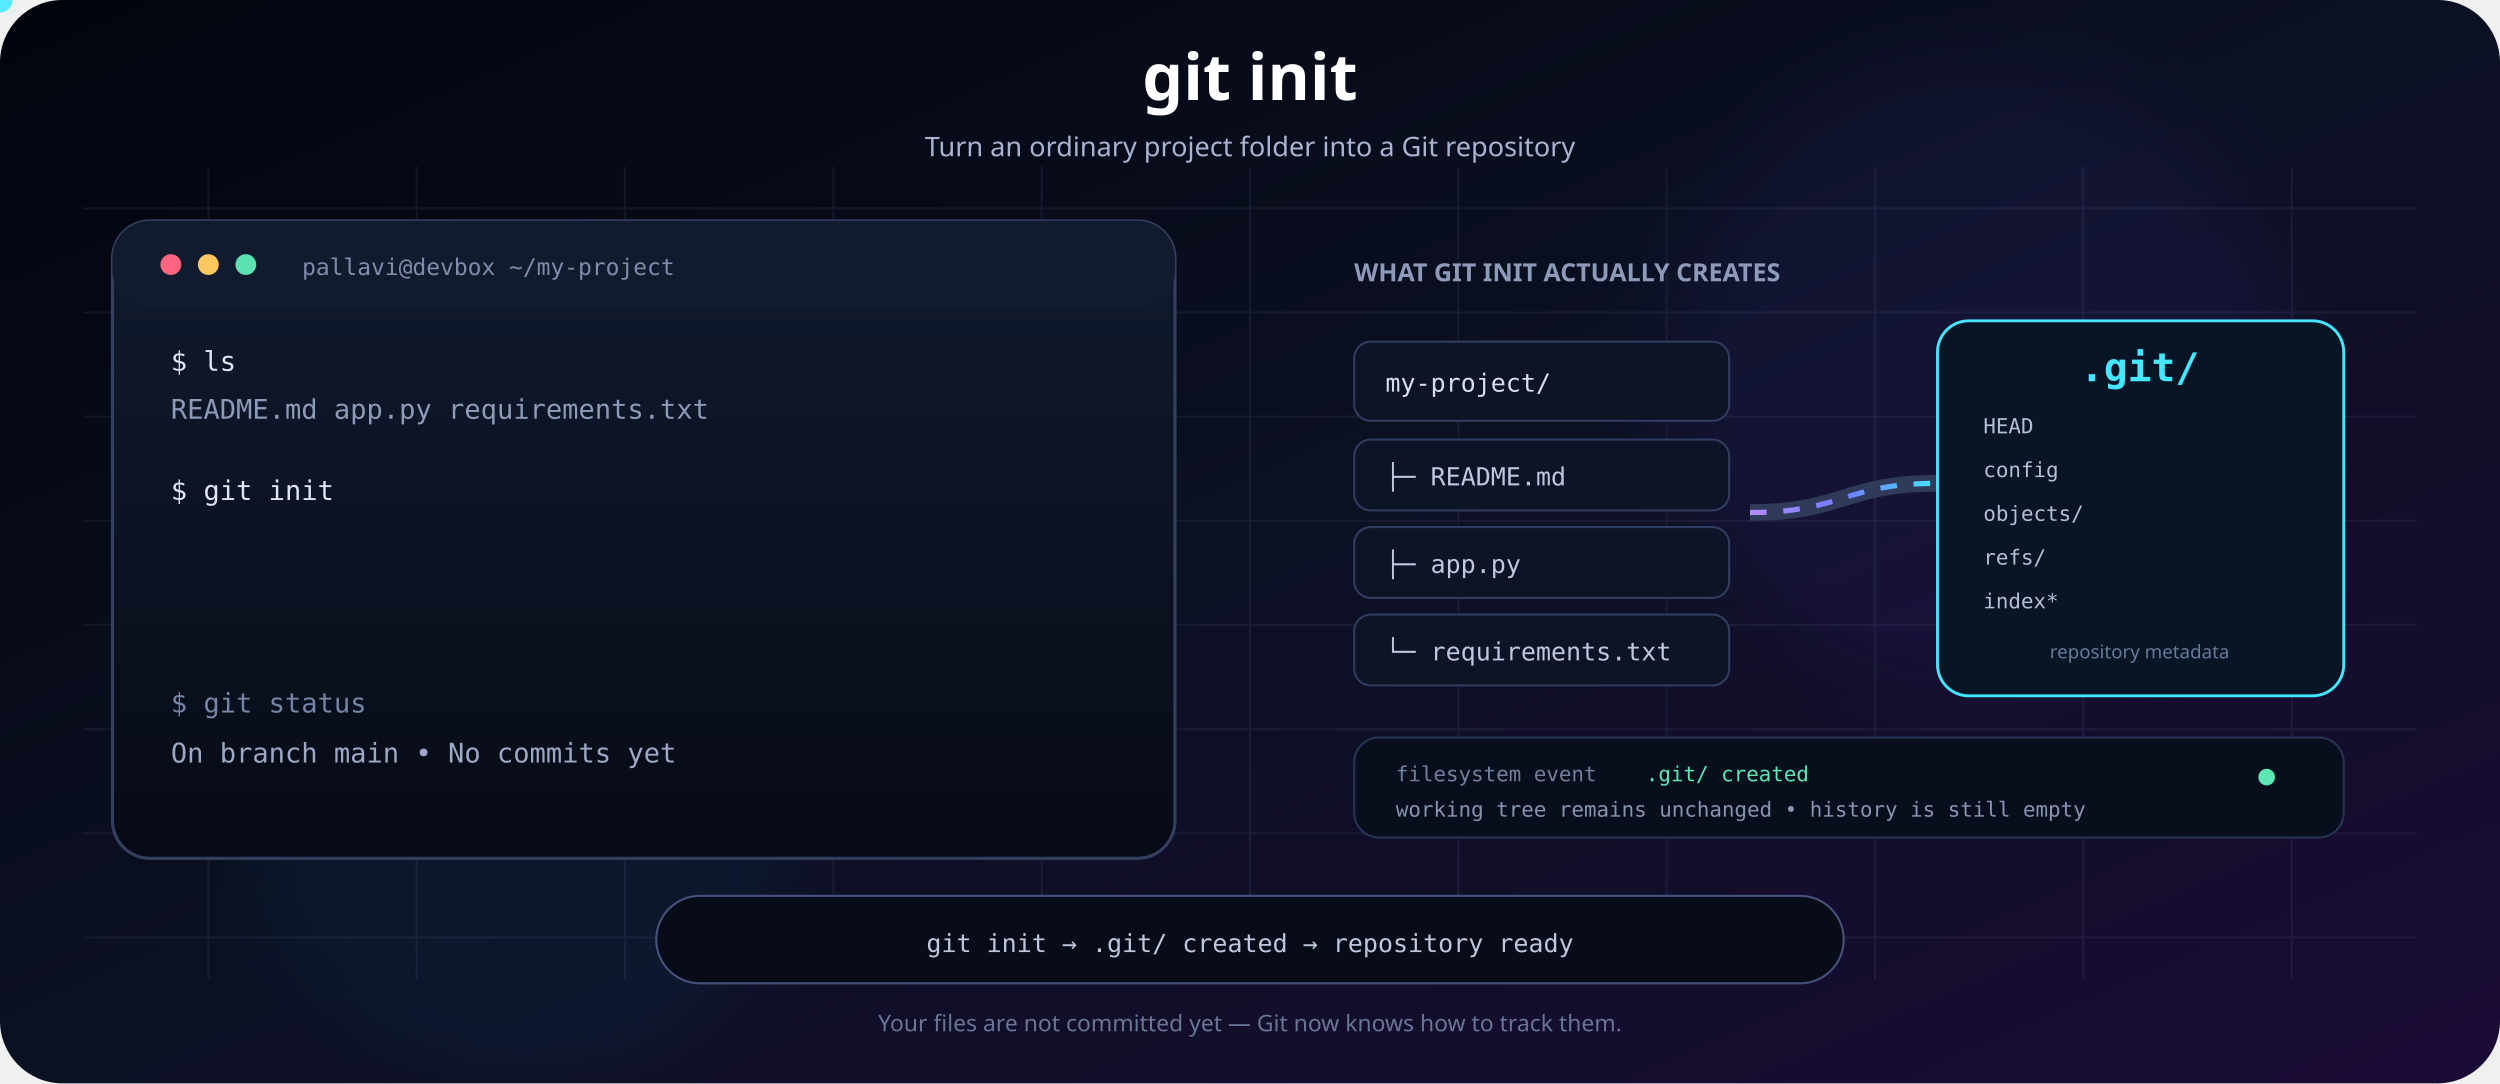
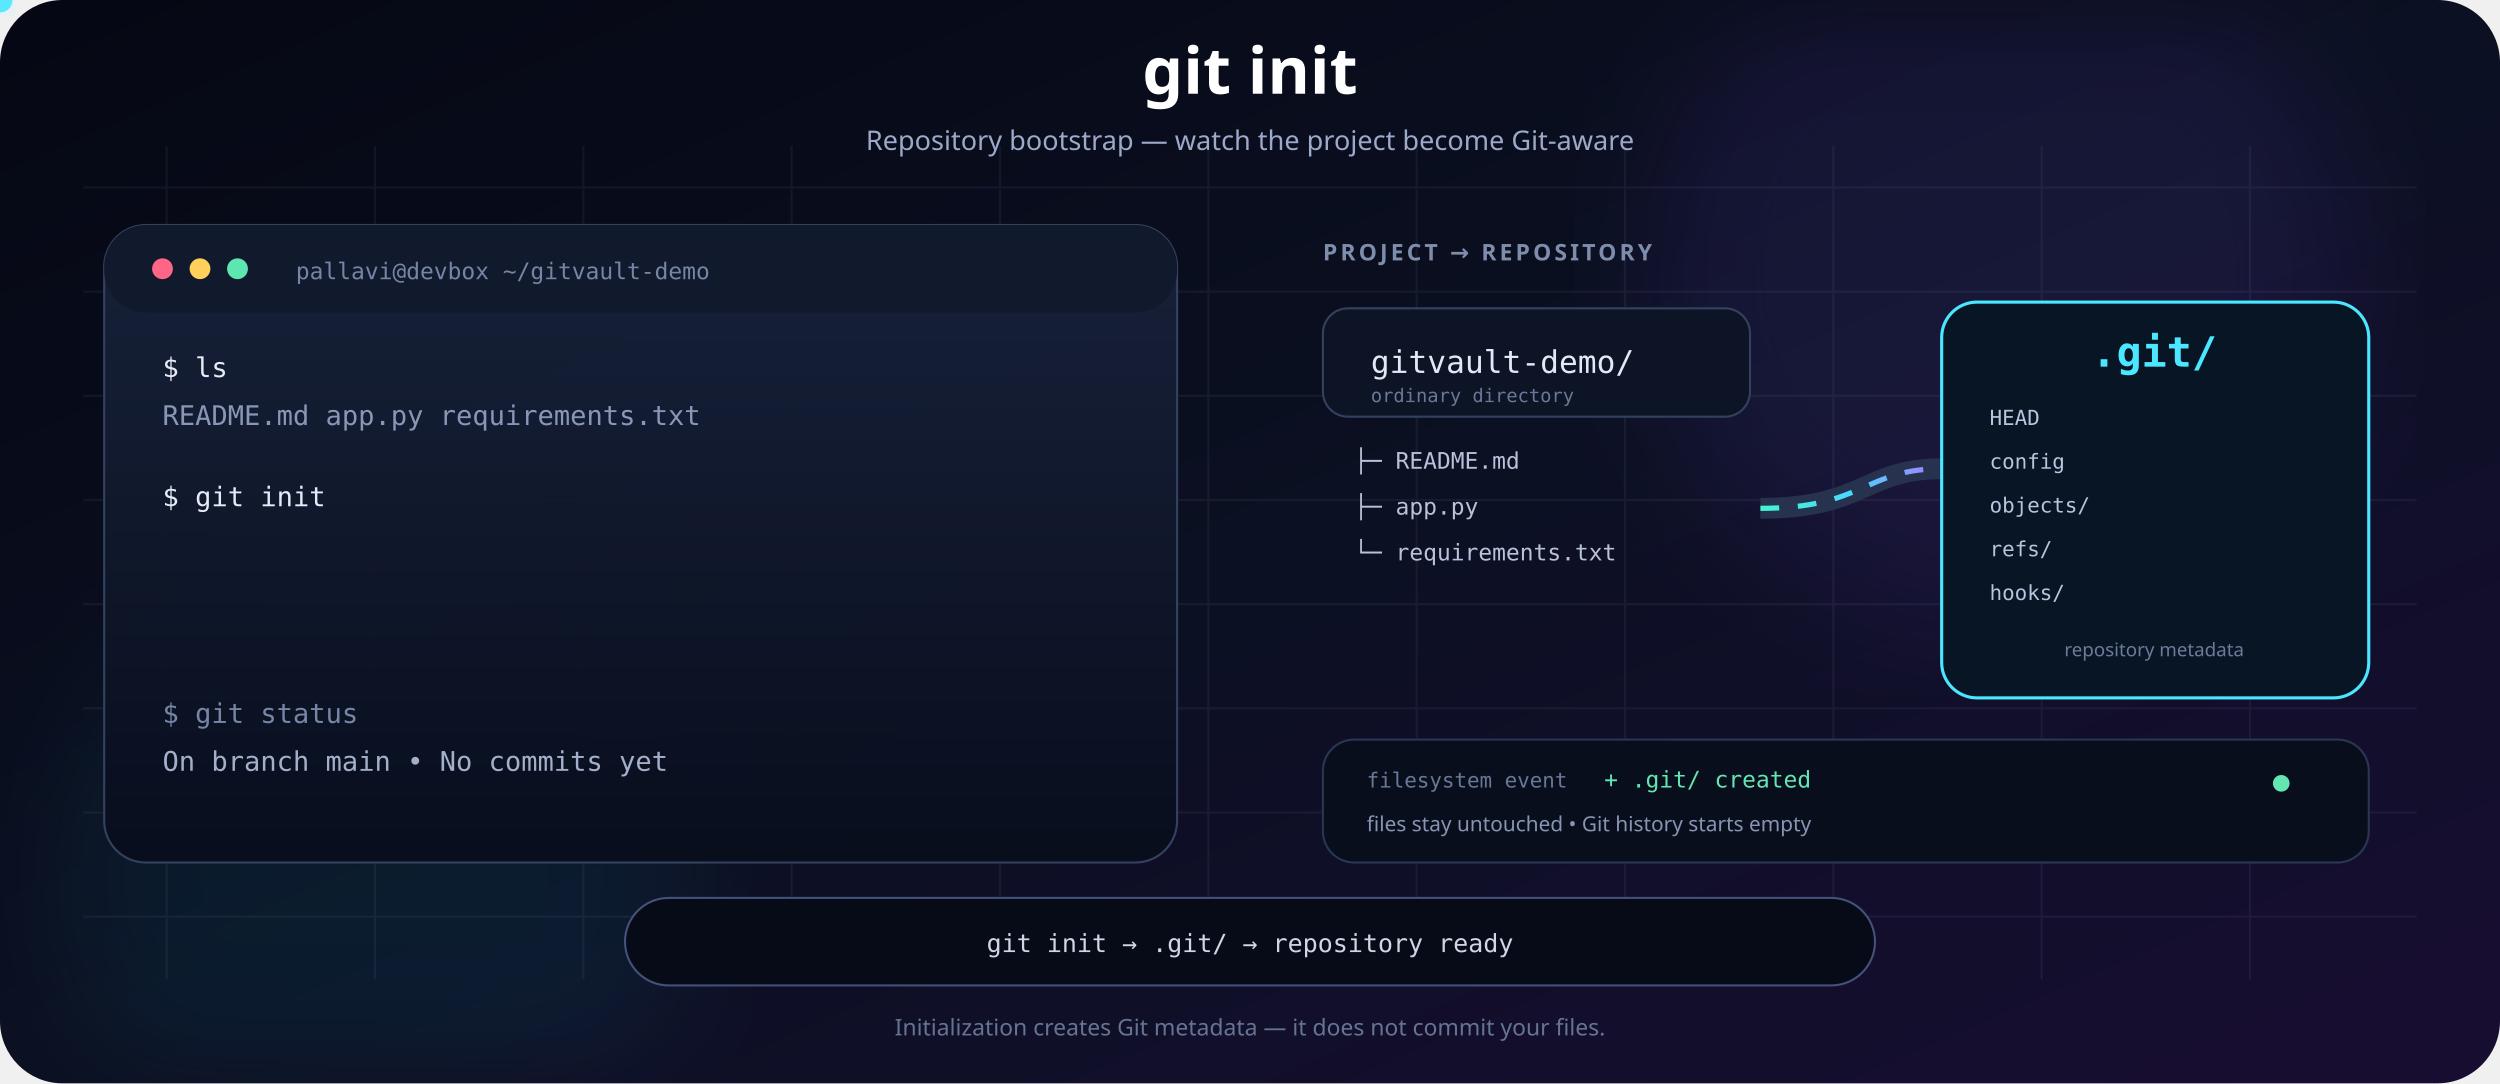
<svg xmlns="http://www.w3.org/2000/svg" viewBox="0 0 1200 520">
  <defs>
    <linearGradient id="bg" x2="1" y2="1">
-       <stop stop-color="#02040d" />
-       <stop offset=".48" stop-color="#0b1022" />
-       <stop offset="1" stop-color="#1b0b35" />
+       <stop stop-color="#050713" />
+       <stop offset=".5" stop-color="#0b1022" />
+       <stop offset="1" stop-color="#180d32" />
    </linearGradient>
-     <linearGradient id="flow">
-       <stop stop-color="#b58cff" />
-       <stop offset=".5" stop-color="#6f7cff" />
-       <stop offset="1" stop-color="#45e6ff" />
+     <linearGradient id="cyan" x2="1">
+       <stop stop-color="#42f5d0" />
+       <stop offset=".5" stop-color="#48d9ff" />
+       <stop offset="1" stop-color="#a879ff" />
    </linearGradient>
-     <linearGradient id="term" x2="0" y2="1">
-       <stop stop-color="#111a2e" />
-       <stop offset="1" stop-color="#070b16" />
+     <linearGradient id="glass" x2="0" y2="1">
+       <stop stop-color="#18223b" stop-opacity=".94" />
+       <stop offset="1" stop-color="#080d1c" stop-opacity=".96" />
    </linearGradient>
    <filter id="glow">
      <feGaussianBlur stdDeviation="5" result="b" />
      <feMerge>
        <feMergeNode in="b" />
        <feMergeNode in="SourceGraphic" />
      </feMerge>
    </filter>
-     <filter id="soft">
-       <feGaussianBlur stdDeviation="18" />
+     <filter id="blur">
+       <feGaussianBlur stdDeviation="28" />
    </filter>
-     <clipPath id="screen">
-       <rect x="54" y="106" width="510" height="306" rx="18" />
+     <clipPath id="termClip">
+       <rect x="50" y="108" width="515" height="306" rx="20" />
    </clipPath>
  </defs>
  <rect width="1200" height="520" rx="30" fill="url(#bg)" />
-   <circle cx="950" cy="180" r="150" fill="#6c4cff" opacity=".07" filter="url(#soft)" />
-   <circle cx="250" cy="390" r="130" fill="#00d9ff" opacity=".045" filter="url(#soft)" />
-   <g opacity=".1" stroke="#8790b5" stroke-width="1">
-     <path d="M40 100H1160M40 150H1160M40 200H1160M40 250H1160M40 300H1160M40 350H1160M40 400H1160M40 450H1160" />
-     <path d="M100 80V470M200 80V470M300 80V470M400 80V470M500 80V470M600 80V470M700 80V470M800 80V470M900 80V470M1000 80V470M1100 80V470" />
+   <circle cx="960" cy="130" r="170" fill="#8255ff" opacity=".09" filter="url(#blur)" />
+   <circle cx="180" cy="420" r="150" fill="#18e4ff" opacity=".055" filter="url(#blur)" />
+   <g opacity=".08" stroke="#9ba8d0">
+     <path d="M40 90H1160M40 140H1160M40 190H1160M40 240H1160M40 290H1160M40 340H1160M40 390H1160M40 440H1160" />
+     <path d="M80 70V470M180 70V470M280 70V470M380 70V470M480 70V470M580 70V470M680 70V470M780 70V470M880 70V470M980 70V470M1080 70V470" />
  </g>
-   <text x="600" y="48" text-anchor="middle" fill="#fff" font-family="system-ui" font-size="31" font-weight="800">git init</text>
-   <text x="600" y="75" text-anchor="middle" fill="#aab3d1" font-family="system-ui" font-size="13">Turn an ordinary project folder into a Git repository</text>
-   <rect x="54" y="106" width="510" height="306" rx="18" fill="url(#term)" stroke="#34405f" stroke-width="1.5" />
-   <rect x="54" y="106" width="510" height="42" rx="18" fill="#121a2d" />
-   <circle cx="82" cy="127" r="5" fill="#ff657f" />
-   <circle cx="100" cy="127" r="5" fill="#ffc75f" />
-   <circle cx="118" cy="127" r="5" fill="#5ce1b0" />
-   <text x="145" y="132" fill="#7f8cac" font-family="monospace" font-size="11">pallavi@devbox  ~/my-project</text>
+   <text x="600" y="45" text-anchor="middle" fill="#fff" font-family="system-ui" font-size="31" font-weight="800">git init</text>
+   <text x="600" y="72" text-anchor="middle" fill="#9ca9c8" font-family="system-ui" font-size="13">Repository bootstrap — watch the project become Git-aware</text>
+   <rect x="50" y="108" width="515" height="306" rx="20" fill="url(#glass)" stroke="#34415f" />
+   <rect x="50" y="108" width="515" height="42" rx="20" fill="#11192c" />
+   <circle cx="78" cy="129" r="5" fill="#ff6685" />
+   <circle cx="96" cy="129" r="5" fill="#ffd15b" />
+   <circle cx="114" cy="129" r="5" fill="#5de6b1" />
+   <text x="142" y="134" fill="#7685a5" font-family="monospace" font-size="11">pallavi@devbox  ~/gitvault-demo</text>
  <g font-family="monospace" font-size="13">
-     <text x="82" y="178" fill="#dfe5f5">$ ls</text>
-     <text x="82" y="201" fill="#8d9ab8">README.md   app.py   requirements.txt</text>
-     <text x="82" y="240" fill="#dfe5f5">$ git init</text>
-     <rect x="82" y="252" width="0" height="3" rx="2" fill="#45e6ff">
-       <animate attributeName="width" values="0;350;0" dur="3.8s" repeatCount="indefinite" />
+     <text x="78" y="181" fill="#e7ebf7">$ ls</text>
+     <text x="78" y="204" fill="#8997b7">README.md   app.py   requirements.txt</text>
+     <text x="78" y="243" fill="#e7ebf7">$ git init</text>
+     <rect x="78" y="257" width="0" height="2" rx="1" fill="#4ce7ff">
+       <animate attributeName="width" values="0;350;350;0" keyTimes="0;.35;.8;1" dur="4s" repeatCount="indefinite" />
    </rect>
    <g opacity="0">
-       <text x="82" y="283" fill="#65e4b0">Initialized empty Git repository</text>
-       <text x="82" y="304" fill="#65e4b0">in /my-project/.git/</text>
-       <animate attributeName="opacity" values="0;0;1;1;0" keyTimes="0;.31;.36;.76;1" dur="3.8s" repeatCount="indefinite" />
+       <text x="78" y="286" fill="#65e6b3">Initialized empty Git repository</text>
+       <text x="78" y="307" fill="#65e6b3">in /gitvault-demo/.git/</text>
+       <animate attributeName="opacity" values="0;0;1;1;0" keyTimes="0;.34;.39;.78;1" dur="4s" repeatCount="indefinite" />
    </g>
-     <text x="82" y="342" fill="#7685a6">$ git status</text>
-     <text x="82" y="366" fill="#9ca8c5">On branch main • No commits yet</text>
+     <text x="78" y="347" fill="#7786a6">$ git status</text>
+     <text x="78" y="370" fill="#a4b0ca">On branch main • No commits yet</text>
  </g>
-   <text x="650" y="135" fill="#8e9aba" font-family="system-ui" font-size="12" font-weight="800">WHAT GIT INIT ACTUALLY CREATES</text>
-   <g font-family="monospace" font-size="12">
-     <rect x="650" y="164" width="180" height="38" rx="8" fill="#0d1425" stroke="#303c60" />
-     <text x="665" y="188" fill="#d9dff0">my-project/</text>
-     <rect x="650" y="211" width="180" height="34" rx="8" fill="#0d1425" stroke="#303c60" />
-     <text x="665" y="233" fill="#bfc8de">├─ README.md</text>
-     <rect x="650" y="253" width="180" height="34" rx="8" fill="#0d1425" stroke="#303c60" />
-     <text x="665" y="275" fill="#bfc8de">├─ app.py</text>
-     <rect x="650" y="295" width="180" height="34" rx="8" fill="#0d1425" stroke="#303c60" />
-     <text x="665" y="317" fill="#bfc8de">└─ requirements.txt</text>
+   <text x="635" y="125" fill="#7f8dac" font-family="system-ui" font-size="11" font-weight="800" letter-spacing="1.5">PROJECT → REPOSITORY</text>
+   <g font-family="monospace">
+     <rect x="635" y="148" width="205" height="52" rx="12" fill="#0d1426" stroke="#34415e" />
+     <text x="658" y="179" fill="#e3e8f5" font-size="15">gitvault-demo/</text>
+     <text x="658" y="193" fill="#687897" font-size="9">ordinary directory</text>
+     <g fill="#b8c2da" font-size="11">
+       <text x="650" y="225">├─ README.md</text>
+       <text x="650" y="247">├─ app.py</text>
+       <text x="650" y="269">└─ requirements.txt</text>
+     </g>
  </g>
-   <path d="M840 246 C885 246 885 232 930 232" fill="none" stroke="#303b5a" stroke-width="8" />
-   <path d="M840 246 C885 246 885 232 930 232" fill="none" stroke="url(#flow)" stroke-width="2.5" stroke-dasharray="8 8">
-     <animate attributeName="stroke-dashoffset" from="0" to="-32" dur=".6s" repeatCount="indefinite" />
+   <path d="M845 244 C895 244 895 225 932 225" fill="none" stroke="#27334e" stroke-width="10" />
+   <path d="M845 244 C895 244 895 225 932 225" fill="none" stroke="url(#cyan)" stroke-width="2.5" stroke-dasharray="9 9">
+     <animate attributeName="stroke-dashoffset" from="0" to="-36" dur=".55s" repeatCount="indefinite" />
  </path>
-   <circle r="6" fill="#55eaff" filter="url(#glow)">
-     <animateMotion dur="1.6s" repeatCount="indefinite" path="M840 246 C885 246 885 232 930 232" />
+   <circle r="6" fill="#58e9ff" filter="url(#glow)">
+     <animateMotion dur="1.5s" repeatCount="indefinite" path="M845 244 C895 244 895 225 932 225" />
  </circle>
-   <rect x="930" y="154" width="195" height="180" rx="15" fill="#071525" stroke="#45e6ff" stroke-width="1.4" />
-   <text x="1027" y="183" text-anchor="middle" fill="#45e6ff" font-family="monospace" font-size="19" font-weight="800">.git/</text>
-   <g font-family="monospace" font-size="10" fill="#b5bfd8">
-     <text x="952" y="208">HEAD</text>
-     <text x="952" y="229">config</text>
-     <text x="952" y="250">objects/</text>
-     <text x="952" y="271">refs/</text>
-     <text x="952" y="292">index*</text>
+   <rect x="932" y="145" width="205" height="190" rx="17" fill="#071524" stroke="#4be7ff" stroke-width="1.5" />
+   <text x="1034" y="176" text-anchor="middle" fill="#4be7ff" font-family="monospace" font-size="20" font-weight="800">.git/</text>
+   <g font-family="monospace" font-size="10" fill="#b9c4dd">
+     <text x="955" y="204">HEAD</text>
+     <text x="955" y="225">config</text>
+     <text x="955" y="246">objects/</text>
+     <text x="955" y="267">refs/</text>
+     <text x="955" y="288">hooks/</text>
  </g>
-   <text x="1027" y="316" text-anchor="middle" fill="#697999" font-family="system-ui" font-size="9">repository metadata</text>
-   <circle cx="1027" cy="240" r="35" fill="none" stroke="#45e6ff" opacity="0">
-     <animate attributeName="r" values="25;75;25" dur="2.2s" repeatCount="indefinite" />
-     <animate attributeName="opacity" values="0;.5;0" dur="2.2s" repeatCount="indefinite" />
+   <text x="1034" y="315" text-anchor="middle" fill="#6d7b9a" font-family="system-ui" font-size="9">repository metadata</text>
+   <circle cx="1034" cy="242" r="28" fill="none" stroke="#54e8ff" opacity="0">
+     <animate attributeName="r" values="25;78;25" dur="2.3s" repeatCount="indefinite" />
+     <animate attributeName="opacity" values="0;.55;0" dur="2.3s" repeatCount="indefinite" />
  </circle>
-   <g font-family="monospace" font-size="10">
-     <rect x="650" y="354" width="475" height="48" rx="12" fill="#080e1c" stroke="#263352" />
-     <text x="670" y="375" fill="#71809f">filesystem event</text>
-     <text x="790" y="375" fill="#5ee7b2">.git/ created</text>
-     <circle cx="1088" cy="373" r="4" fill="#5ee7b2">
-       <animate attributeName="opacity" values=".25;1;.25" dur="1.2s" repeatCount="indefinite" />
-     </circle>
-     <text x="670" y="392" fill="#8794b3">working tree remains unchanged • history is still empty</text>
-   </g>
-   <rect x="315" y="430" width="570" height="42" rx="21" fill="#080c19" stroke="#46527b" />
-   <text x="600" y="457" text-anchor="middle" fill="#c0c7dd" font-family="monospace" font-size="12">git init  →  .git/ created  →  repository ready</text>
-   <text x="600" y="495" text-anchor="middle" fill="#697596" font-family="system-ui" font-size="11">Your files are not committed yet — Git now knows how to track them.</text>
+   <rect x="635" y="355" width="502" height="59" rx="15" fill="#080e1c" stroke="#293654" />
+   <text x="656" y="378" fill="#687897" font-family="monospace" font-size="10">filesystem event</text>
+   <text x="770" y="378" fill="#63e6b1" font-family="monospace" font-size="11">+ .git/ created</text>
+   <circle cx="1095" cy="376" r="4" fill="#63e6b1">
+     <animate attributeName="r" values="3;7;3" dur="1.1s" repeatCount="indefinite" />
+   </circle>
+   <text x="656" y="399" fill="#8794b2" font-family="system-ui" font-size="10">files stay untouched • Git history starts empty</text>
+   <rect x="300" y="431" width="600" height="42" rx="21" fill="#070b17" stroke="#44517a" />
+   <text x="600" y="457" text-anchor="middle" fill="#d0d6e7" font-family="monospace" font-size="12">git init   →   .git/   →   repository ready</text>
+   <text x="600" y="497" text-anchor="middle" fill="#667493" font-family="system-ui" font-size="11">Initialization creates Git metadata — it does not commit your files.</text>
</svg>
